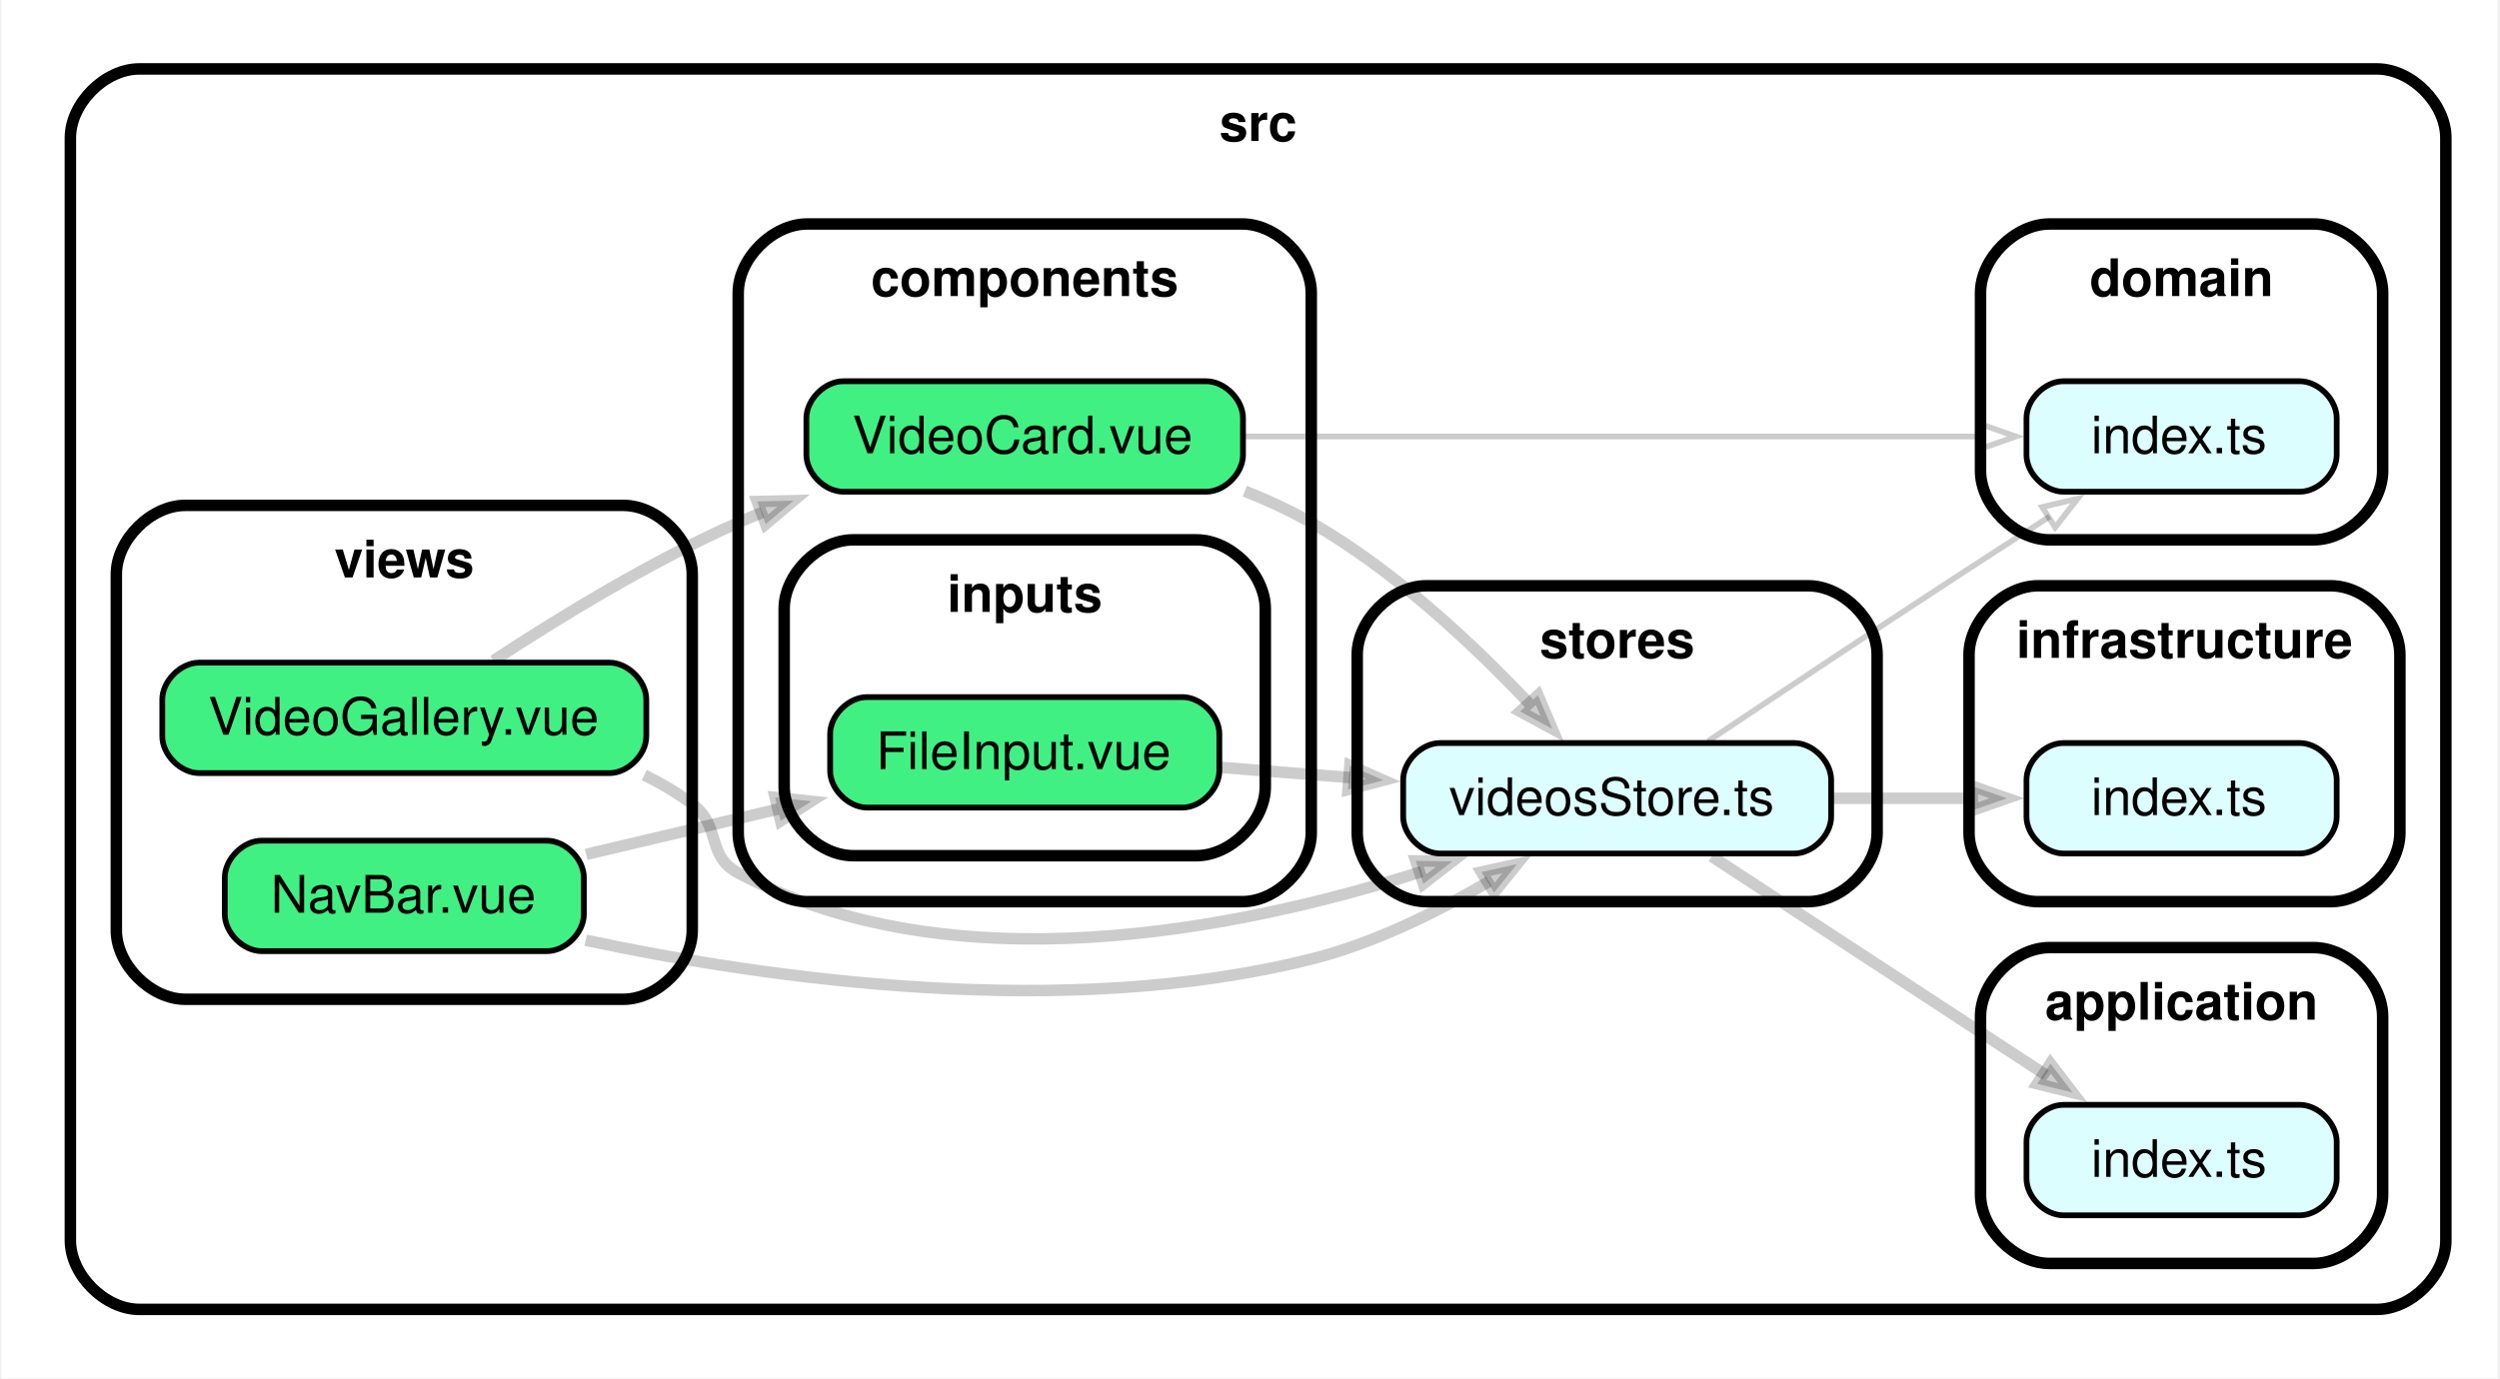
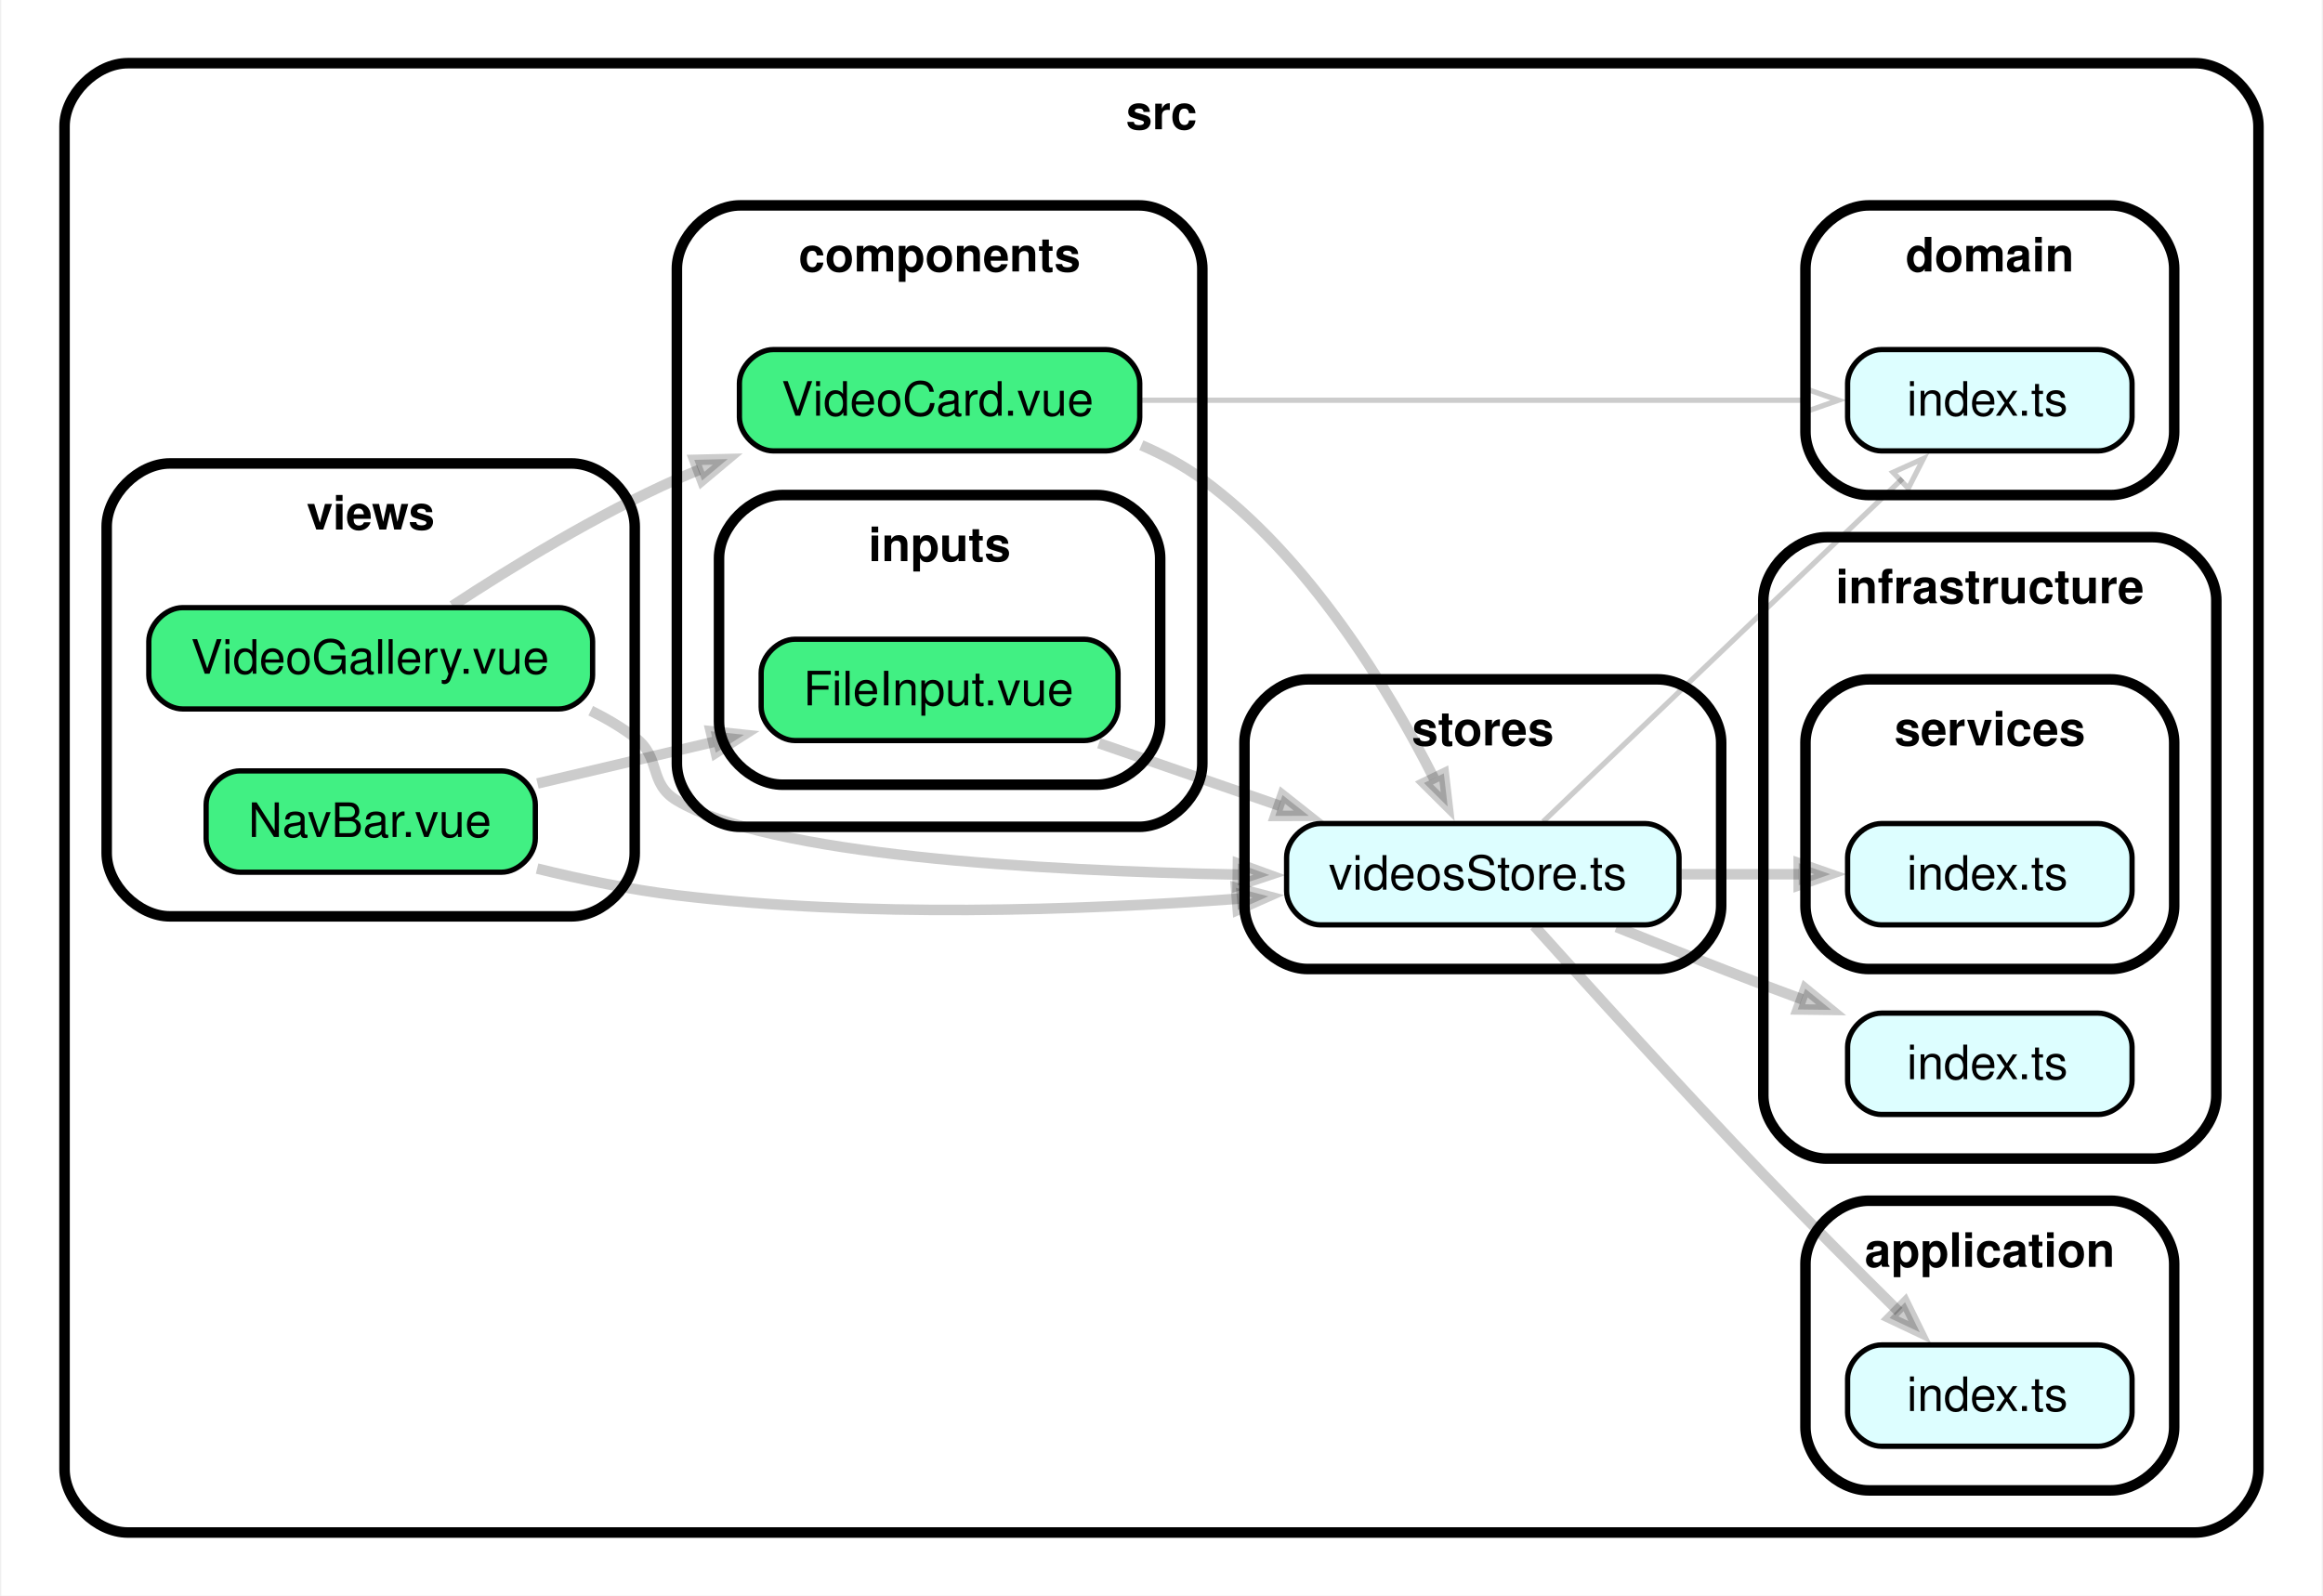
- <svg xmlns="http://www.w3.org/2000/svg" xmlns:xlink="http://www.w3.org/1999/xlink" width="435pt" height="240pt" viewBox="0.00 0.00 434.50 240.00">
-   <g id="graph0" class="graph" transform="scale(1 1) rotate(0) translate(4 236)">
-     <polygon fill="white" stroke="none" points="-4,4 -4,-236 430.5,-236 430.5,4 -4,4" />
+ <svg xmlns="http://www.w3.org/2000/svg" xmlns:xlink="http://www.w3.org/1999/xlink" width="441pt" height="303pt" viewBox="0.00 0.00 440.50 303.00">
+   <g id="graph0" class="graph" transform="scale(1 1) rotate(0) translate(4 299)">
+     <polygon fill="white" stroke="none" points="-4,4 -4,-299 436.5,-299 436.5,4 -4,4" />
    <g id="clust1" class="cluster">
-       <path fill="#ffffff" stroke="black" stroke-width="2" d="M20,-8C20,-8 409.5,-8 409.5,-8 415.5,-8 421.5,-14 421.5,-20 421.5,-20 421.5,-212 421.5,-212 421.5,-218 415.5,-224 409.5,-224 409.5,-224 20,-224 20,-224 14,-224 8,-218 8,-212 8,-212 8,-20 8,-20 8,-14 14,-8 20,-8" />
-       <text text-anchor="middle" x="214.75" y="-211.45" font-family="Helvetica,sans-Serif" font-weight="bold" font-size="9.00">src</text>
+       <path fill="#ffffff" stroke="black" stroke-width="2" d="M20,-8C20,-8 412.5,-8 412.5,-8 418.5,-8 424.5,-14 424.5,-20 424.5,-20 424.5,-275 424.5,-275 424.5,-281 418.5,-287 412.5,-287 412.5,-287 20,-287 20,-287 14,-287 8,-281 8,-275 8,-275 8,-20 8,-20 8,-14 14,-8 20,-8" />
+       <text text-anchor="middle" x="216.25" y="-274.45" font-family="Helvetica,sans-Serif" font-weight="bold" font-size="9.00">src</text>
    </g>
    <g id="clust2" class="cluster">
-       <path fill="#ffffff" stroke="black" stroke-width="2" d="M352.5,-16C352.5,-16 398.5,-16 398.5,-16 404.5,-16 410.5,-22 410.5,-28 410.5,-28 410.5,-59 410.5,-59 410.5,-65 404.5,-71 398.5,-71 398.5,-71 352.5,-71 352.5,-71 346.5,-71 340.5,-65 340.5,-59 340.5,-59 340.5,-28 340.5,-28 340.5,-22 346.5,-16 352.5,-16" />
-       <text text-anchor="middle" x="375.5" y="-58.45" font-family="Helvetica,sans-Serif" font-weight="bold" font-size="9.00">application</text>
+       <path fill="#ffffff" stroke="black" stroke-width="2" d="M350.5,-16C350.5,-16 396.5,-16 396.5,-16 402.5,-16 408.5,-22 408.5,-28 408.5,-28 408.5,-59 408.5,-59 408.5,-65 402.5,-71 396.5,-71 396.5,-71 350.5,-71 350.5,-71 344.5,-71 338.5,-65 338.5,-59 338.5,-59 338.5,-28 338.5,-28 338.5,-22 344.5,-16 350.5,-16" />
+       <text text-anchor="middle" x="373.5" y="-58.45" font-family="Helvetica,sans-Serif" font-weight="bold" font-size="9.00">application</text>
    </g>
    <g id="clust3" class="cluster">
-       <path fill="#ffffff" stroke="black" stroke-width="2" d="M136.25,-79C136.25,-79 212,-79 212,-79 218,-79 224,-85 224,-91 224,-91 224,-185 224,-185 224,-191 218,-197 212,-197 212,-197 136.25,-197 136.25,-197 130.25,-197 124.25,-191 124.25,-185 124.25,-185 124.25,-91 124.25,-91 124.25,-85 130.25,-79 136.25,-79" />
-       <text text-anchor="middle" x="174.12" y="-184.45" font-family="Helvetica,sans-Serif" font-weight="bold" font-size="9.00">components</text>
+       <path fill="#ffffff" stroke="black" stroke-width="2" d="M136.25,-142C136.25,-142 212,-142 212,-142 218,-142 224,-148 224,-154 224,-154 224,-248 224,-248 224,-254 218,-260 212,-260 212,-260 136.25,-260 136.25,-260 130.25,-260 124.25,-254 124.25,-248 124.25,-248 124.25,-154 124.25,-154 124.25,-148 130.25,-142 136.25,-142" />
+       <text text-anchor="middle" x="174.12" y="-247.45" font-family="Helvetica,sans-Serif" font-weight="bold" font-size="9.00">components</text>
    </g>
    <g id="clust4" class="cluster">
-       <path fill="#ffffff" stroke="black" stroke-width="2" d="M144.25,-87C144.25,-87 204,-87 204,-87 210,-87 216,-93 216,-99 216,-99 216,-130 216,-130 216,-136 210,-142 204,-142 204,-142 144.25,-142 144.25,-142 138.25,-142 132.25,-136 132.25,-130 132.25,-130 132.25,-99 132.25,-99 132.25,-93 138.25,-87 144.25,-87" />
-       <text text-anchor="middle" x="174.12" y="-129.45" font-family="Helvetica,sans-Serif" font-weight="bold" font-size="9.00">inputs</text>
+       <path fill="#ffffff" stroke="black" stroke-width="2" d="M144.25,-150C144.25,-150 204,-150 204,-150 210,-150 216,-156 216,-162 216,-162 216,-193 216,-193 216,-199 210,-205 204,-205 204,-205 144.25,-205 144.25,-205 138.25,-205 132.25,-199 132.25,-193 132.25,-193 132.25,-162 132.25,-162 132.25,-156 138.25,-150 144.25,-150" />
+       <text text-anchor="middle" x="174.12" y="-192.45" font-family="Helvetica,sans-Serif" font-weight="bold" font-size="9.00">inputs</text>
    </g>
    <g id="clust6" class="cluster">
-       <path fill="#ffffff" stroke="black" stroke-width="2" d="M350.5,-79C350.5,-79 401.5,-79 401.5,-79 407.5,-79 413.5,-85 413.5,-91 413.5,-91 413.5,-122 413.5,-122 413.5,-128 407.5,-134 401.5,-134 401.5,-134 350.5,-134 350.5,-134 344.5,-134 338.5,-128 338.5,-122 338.5,-122 338.5,-91 338.5,-91 338.5,-85 344.5,-79 350.5,-79" />
-       <text text-anchor="middle" x="376" y="-121.45" font-family="Helvetica,sans-Serif" font-weight="bold" font-size="9.00">infrastructure</text>
+       <path fill="#ffffff" stroke="black" stroke-width="2" d="M342.5,-79C342.5,-79 404.5,-79 404.5,-79 410.5,-79 416.5,-85 416.5,-91 416.5,-91 416.5,-185 416.5,-185 416.5,-191 410.5,-197 404.5,-197 404.5,-197 342.5,-197 342.5,-197 336.5,-197 330.5,-191 330.5,-185 330.5,-185 330.5,-91 330.5,-91 330.5,-85 336.5,-79 342.5,-79" />
+       <text text-anchor="middle" x="373.5" y="-184.45" font-family="Helvetica,sans-Serif" font-weight="bold" font-size="9.00">infrastructure</text>
+     </g>
+     <g id="clust7" class="cluster">
+       <path fill="#ffffff" stroke="black" stroke-width="2" d="M350.5,-115C350.5,-115 396.5,-115 396.5,-115 402.5,-115 408.5,-121 408.5,-127 408.5,-127 408.5,-158 408.5,-158 408.5,-164 402.5,-170 396.5,-170 396.5,-170 350.5,-170 350.5,-170 344.5,-170 338.5,-164 338.5,-158 338.5,-158 338.5,-127 338.5,-127 338.5,-121 344.5,-115 350.5,-115" />
+       <text text-anchor="middle" x="373.5" y="-157.45" font-family="Helvetica,sans-Serif" font-weight="bold" font-size="9.00">services</text>
    </g>
    <g id="clust5" class="cluster">
-       <path fill="#ffffff" stroke="black" stroke-width="2" d="M352.5,-142C352.5,-142 398.5,-142 398.5,-142 404.5,-142 410.5,-148 410.5,-154 410.5,-154 410.5,-185 410.5,-185 410.5,-191 404.5,-197 398.5,-197 398.5,-197 352.5,-197 352.5,-197 346.5,-197 340.5,-191 340.5,-185 340.5,-185 340.5,-154 340.5,-154 340.5,-148 346.5,-142 352.5,-142" />
-       <text text-anchor="middle" x="375.5" y="-184.45" font-family="Helvetica,sans-Serif" font-weight="bold" font-size="9.00">domain</text>
+       <path fill="#ffffff" stroke="black" stroke-width="2" d="M350.5,-205C350.5,-205 396.5,-205 396.5,-205 402.5,-205 408.5,-211 408.5,-217 408.5,-217 408.5,-248 408.5,-248 408.5,-254 402.5,-260 396.5,-260 396.5,-260 350.5,-260 350.5,-260 344.5,-260 338.5,-254 338.5,-248 338.5,-248 338.5,-217 338.5,-217 338.5,-211 344.5,-205 350.5,-205" />
+       <text text-anchor="middle" x="373.5" y="-247.45" font-family="Helvetica,sans-Serif" font-weight="bold" font-size="9.00">domain</text>
    </g>
    <g id="clust8" class="cluster">
-       <path fill="#ffffff" stroke="black" stroke-width="2" d="M28,-62C28,-62 104.25,-62 104.25,-62 110.25,-62 116.25,-68 116.25,-74 116.25,-74 116.25,-136 116.25,-136 116.25,-142 110.25,-148 104.25,-148 104.25,-148 28,-148 28,-148 22,-148 16,-142 16,-136 16,-136 16,-74 16,-74 16,-68 22,-62 28,-62" />
-       <text text-anchor="middle" x="66.12" y="-135.45" font-family="Helvetica,sans-Serif" font-weight="bold" font-size="9.00">views</text>
+       <path fill="#ffffff" stroke="black" stroke-width="2" d="M244,-115C244,-115 310.5,-115 310.5,-115 316.5,-115 322.5,-121 322.5,-127 322.5,-127 322.5,-158 322.5,-158 322.5,-164 316.5,-170 310.5,-170 310.5,-170 244,-170 244,-170 238,-170 232,-164 232,-158 232,-158 232,-127 232,-127 232,-121 238,-115 244,-115" />
+       <text text-anchor="middle" x="277.25" y="-157.45" font-family="Helvetica,sans-Serif" font-weight="bold" font-size="9.00">stores</text>
    </g>
-     <g id="clust7" class="cluster">
-       <path fill="#ffffff" stroke="black" stroke-width="2" d="M244,-79C244,-79 310.5,-79 310.5,-79 316.5,-79 322.5,-85 322.5,-91 322.5,-91 322.5,-122 322.5,-122 322.5,-128 316.5,-134 310.5,-134 310.5,-134 244,-134 244,-134 238,-134 232,-128 232,-122 232,-122 232,-91 232,-91 232,-85 238,-79 244,-79" />
-       <text text-anchor="middle" x="277.25" y="-121.45" font-family="Helvetica,sans-Serif" font-weight="bold" font-size="9.00">stores</text>
+     <g id="clust9" class="cluster">
+       <path fill="#ffffff" stroke="black" stroke-width="2" d="M28,-125C28,-125 104.25,-125 104.25,-125 110.25,-125 116.25,-131 116.25,-137 116.25,-137 116.25,-199 116.25,-199 116.25,-205 110.25,-211 104.25,-211 104.25,-211 28,-211 28,-211 22,-211 16,-205 16,-199 16,-199 16,-137 16,-137 16,-131 22,-125 28,-125" />
+       <text text-anchor="middle" x="66.12" y="-198.45" font-family="Helvetica,sans-Serif" font-weight="bold" font-size="9.00">views</text>
    </g>
    <g id="node1" class="node">
      <g id="a_node1">
        <a xlink:href="src/application/index.ts" xlink:title="index.ts">
-           <path fill="#ddfeff" stroke="black" d="M396.08,-43.62C396.08,-43.62 354.92,-43.62 354.92,-43.62 351.71,-43.62 348.5,-40.42 348.5,-37.21 348.5,-37.21 348.5,-30.79 348.5,-30.79 348.5,-27.58 351.71,-24.38 354.92,-24.38 354.92,-24.38 396.08,-24.38 396.08,-24.38 399.29,-24.38 402.5,-27.58 402.5,-30.79 402.5,-30.79 402.5,-37.21 402.5,-37.21 402.5,-40.42 399.29,-43.62 396.08,-43.62" />
-           <text text-anchor="start" x="359.75" y="-31.07" font-family="Helvetica,sans-Serif" font-size="9.00">index.ts</text>
+           <path fill="#ddfeff" stroke="black" d="M394.08,-43.62C394.08,-43.62 352.92,-43.62 352.92,-43.62 349.71,-43.62 346.5,-40.42 346.5,-37.21 346.5,-37.21 346.5,-30.79 346.5,-30.79 346.5,-27.58 349.71,-24.38 352.92,-24.38 352.92,-24.38 394.08,-24.38 394.08,-24.38 397.29,-24.38 400.5,-27.58 400.5,-30.79 400.5,-30.79 400.5,-37.21 400.5,-37.21 400.5,-40.42 397.29,-43.62 394.08,-43.62" />
+           <text text-anchor="start" x="357.75" y="-31.07" font-family="Helvetica,sans-Serif" font-size="9.00">index.ts</text>
        </a>
      </g>
    </g>
    <g id="node2" class="node">
      <g id="a_node2">
        <a xlink:href="src/components/VideoCard.vue" xlink:title="VideoCard.vue">
-           <path fill="#41f083" stroke="black" d="M205.71,-169.62C205.71,-169.62 142.54,-169.62 142.54,-169.62 139.33,-169.62 136.12,-166.42 136.12,-163.21 136.12,-163.21 136.12,-156.79 136.12,-156.79 136.12,-153.58 139.33,-150.38 142.54,-150.38 142.54,-150.38 205.71,-150.38 205.71,-150.38 208.92,-150.38 212.12,-153.58 212.12,-156.79 212.12,-156.79 212.12,-163.21 212.12,-163.21 212.12,-166.42 208.92,-169.62 205.71,-169.62" />
-           <text text-anchor="start" x="144.12" y="-157.07" font-family="Helvetica,sans-Serif" font-size="9.00">VideoCard.vue</text>
+           <path fill="#41f083" stroke="black" d="M205.71,-232.62C205.71,-232.62 142.54,-232.62 142.54,-232.62 139.33,-232.62 136.12,-229.42 136.12,-226.21 136.12,-226.21 136.12,-219.79 136.12,-219.79 136.12,-216.58 139.33,-213.38 142.54,-213.38 142.54,-213.38 205.71,-213.38 205.71,-213.38 208.92,-213.38 212.12,-216.58 212.12,-219.79 212.12,-219.79 212.12,-226.21 212.12,-226.21 212.12,-229.42 208.92,-232.62 205.71,-232.62" />
+           <text text-anchor="start" x="144.12" y="-220.07" font-family="Helvetica,sans-Serif" font-size="9.00">VideoCard.vue</text>
        </a>
      </g>
    </g>
    <g id="node3" class="node">
      <g id="a_node3">
        <a xlink:href="src/domain/index.ts" xlink:title="index.ts">
-           <path fill="#ddfeff" stroke="black" d="M396.08,-169.62C396.08,-169.62 354.92,-169.62 354.92,-169.62 351.71,-169.62 348.5,-166.42 348.5,-163.21 348.5,-163.21 348.5,-156.79 348.5,-156.79 348.5,-153.58 351.71,-150.38 354.92,-150.38 354.92,-150.38 396.08,-150.38 396.08,-150.38 399.29,-150.38 402.5,-153.58 402.5,-156.79 402.5,-156.79 402.5,-163.21 402.5,-163.21 402.5,-166.42 399.29,-169.62 396.08,-169.62" />
-           <text text-anchor="start" x="359.75" y="-157.07" font-family="Helvetica,sans-Serif" font-size="9.00">index.ts</text>
+           <path fill="#ddfeff" stroke="black" d="M394.08,-232.62C394.08,-232.62 352.92,-232.62 352.92,-232.62 349.71,-232.62 346.5,-229.42 346.5,-226.21 346.5,-226.21 346.5,-219.79 346.5,-219.79 346.5,-216.58 349.71,-213.38 352.92,-213.38 352.92,-213.38 394.08,-213.38 394.08,-213.38 397.29,-213.38 400.5,-216.58 400.5,-219.79 400.5,-219.79 400.5,-226.21 400.5,-226.21 400.5,-229.42 397.29,-232.62 394.08,-232.62" />
+           <text text-anchor="start" x="357.75" y="-220.07" font-family="Helvetica,sans-Serif" font-size="9.00">index.ts</text>
        </a>
      </g>
    </g>
    <g id="edge1" class="edge">
-       <path fill="none" stroke="#000000" stroke-opacity="0.2" d="M212.16,-160C249.06,-160 305.23,-160 340.88,-160" />
-       <polygon fill="none" stroke="#000000" stroke-opacity="0.2" points="340.65,-162.1 346.65,-160 340.65,-157.9 340.65,-162.1" />
+       <path fill="none" stroke="#000000" stroke-opacity="0.2" d="M212.25,-223C248.74,-223 303.92,-223 339.08,-223" />
+       <polygon fill="none" stroke="#000000" stroke-opacity="0.2" points="338.75,-225.1 344.75,-223 338.75,-220.9 338.75,-225.1" />
    </g>
    <g id="node4" class="node">
      <g id="a_node4">
        <a xlink:href="src/stores/videosStore.ts" xlink:title="videosStore.ts">
-           <path fill="#ddfeff" stroke="black" d="M308.08,-106.62C308.08,-106.62 246.42,-106.62 246.42,-106.62 243.21,-106.62 240,-103.42 240,-100.21 240,-100.21 240,-93.79 240,-93.79 240,-90.58 243.21,-87.38 246.42,-87.38 246.42,-87.38 308.08,-87.38 308.08,-87.38 311.29,-87.38 314.5,-90.58 314.5,-93.79 314.5,-93.79 314.5,-100.21 314.5,-100.21 314.5,-103.42 311.29,-106.62 308.08,-106.62" />
-           <text text-anchor="start" x="248" y="-94.08" font-family="Helvetica,sans-Serif" font-size="9.00">videosStore.ts</text>
+           <path fill="#ddfeff" stroke="black" d="M308.08,-142.62C308.08,-142.62 246.42,-142.62 246.42,-142.62 243.21,-142.62 240,-139.42 240,-136.21 240,-136.21 240,-129.79 240,-129.79 240,-126.58 243.21,-123.38 246.42,-123.38 246.42,-123.38 308.08,-123.38 308.08,-123.38 311.29,-123.38 314.5,-126.58 314.5,-129.79 314.5,-129.79 314.5,-136.21 314.5,-136.21 314.5,-139.42 311.29,-142.62 308.08,-142.62" />
+           <text text-anchor="start" x="248" y="-130.07" font-family="Helvetica,sans-Serif" font-size="9.00">videosStore.ts</text>
        </a>
      </g>
    </g>
    <g id="edge2" class="edge">
-       <path fill="none" stroke="#000000" stroke-width="2" stroke-opacity="0.2" d="M212.43,-150.48C216.44,-148.89 220.38,-147.07 224,-145 238.41,-136.74 252.14,-123.86 261.91,-113.52" />
-       <polygon fill="#000000" fill-opacity="0.2" stroke="#000000" stroke-width="2" stroke-opacity="0.2" points="263.46,-114.94 265.95,-109.09 260.36,-112.11 263.46,-114.94" />
+       <path fill="none" stroke="#000000" stroke-width="2" stroke-opacity="0.2" d="M212.42,-214.46C216.53,-212.69 220.49,-210.56 224,-208 244.2,-193.27 259.33,-168.27 267.97,-151.21" />
+       <polygon fill="#000000" fill-opacity="0.2" stroke="#000000" stroke-width="2" stroke-opacity="0.2" points="269.85,-152.15 270.58,-145.84 266.07,-150.32 269.85,-152.15" />
    </g>
    <g id="edge4" class="edge">
-       <path fill="none" stroke="#000000" stroke-width="2" stroke-opacity="0.2" d="M293.71,-86.88C309.43,-76.59 333.95,-60.54 351.85,-48.83" />
-       <polygon fill="#000000" fill-opacity="0.2" stroke="#000000" stroke-width="2" stroke-opacity="0.2" points="352.67,-50.8 356.54,-45.75 350.37,-47.28 352.67,-50.8" />
+       <path fill="none" stroke="#000000" stroke-width="2" stroke-opacity="0.2" d="M287,-123.2C297.27,-111.75 314.9,-92.29 330.5,-76 338.86,-67.27 348.36,-57.73 356.22,-49.96" />
+       <polygon fill="#000000" fill-opacity="0.2" stroke="#000000" stroke-width="2" stroke-opacity="0.2" points="357.41,-51.73 360.21,-46.02 354.46,-48.74 357.41,-51.73" />
    </g>
    <g id="edge5" class="edge">
-       <path fill="none" stroke="#000000" stroke-opacity="0.2" d="M293.06,-106.94C305.23,-115.07 322.93,-126.86 338.5,-137 343.03,-139.95 347.9,-143.08 352.54,-146.06" />
-       <polygon fill="none" stroke="#000000" stroke-opacity="0.2" points="351.23,-147.71 357.41,-149.17 353.49,-144.17 351.23,-147.71" />
+       <path fill="none" stroke="#000000" stroke-opacity="0.2" d="M288.7,-142.98C305.26,-158.79 337.63,-189.7 356.93,-208.13" />
+       <polygon fill="none" stroke="#000000" stroke-opacity="0.2" points="355.12,-209.31 360.91,-211.93 358.02,-206.27 355.12,-209.31" />
    </g>
    <g id="node6" class="node">
      <g id="a_node6">
        <a xlink:href="src/infrastructure/index.ts" xlink:title="index.ts">
-           <path fill="#ddfeff" stroke="black" d="M396.08,-106.62C396.08,-106.62 354.92,-106.62 354.92,-106.62 351.71,-106.62 348.5,-103.42 348.5,-100.21 348.5,-100.21 348.5,-93.79 348.5,-93.79 348.5,-90.58 351.71,-87.38 354.92,-87.38 354.92,-87.38 396.08,-87.38 396.08,-87.38 399.29,-87.38 402.5,-90.58 402.5,-93.79 402.5,-93.79 402.5,-100.21 402.5,-100.21 402.5,-103.42 399.29,-106.62 396.08,-106.62" />
-           <text text-anchor="start" x="359.75" y="-94.08" font-family="Helvetica,sans-Serif" font-size="9.00">index.ts</text>
+           <path fill="#ddfeff" stroke="black" d="M394.08,-106.62C394.08,-106.62 352.92,-106.62 352.92,-106.62 349.71,-106.62 346.5,-103.42 346.5,-100.21 346.5,-100.21 346.5,-93.79 346.5,-93.79 346.5,-90.58 349.71,-87.38 352.92,-87.38 352.92,-87.38 394.08,-87.38 394.08,-87.38 397.29,-87.38 400.5,-90.58 400.5,-93.79 400.5,-93.79 400.5,-100.21 400.5,-100.21 400.5,-103.42 397.29,-106.62 394.08,-106.62" />
+           <text text-anchor="start" x="357.75" y="-94.08" font-family="Helvetica,sans-Serif" font-size="9.00">index.ts</text>
        </a>
      </g>
    </g>
    <g id="edge6" class="edge">
-       <path fill="none" stroke="#000000" stroke-width="2" stroke-opacity="0.2" d="M314.91,-97C322.85,-97 331.24,-97 339.13,-97" />
-       <polygon fill="#000000" fill-opacity="0.2" stroke="#000000" stroke-width="2" stroke-opacity="0.2" points="339.08,-99.1 345.08,-97 339.08,-94.9 339.08,-99.1" />
+       <path fill="none" stroke="#000000" stroke-width="2" stroke-opacity="0.2" d="M302.63,-122.97C311.39,-119.43 321.36,-115.47 330.5,-112 332.88,-111.1 335.33,-110.18 337.81,-109.27" />
+       <polygon fill="#000000" fill-opacity="0.2" stroke="#000000" stroke-width="2" stroke-opacity="0.2" points="338.46,-111.27 343.38,-107.24 337.03,-107.32 338.46,-111.27" />
+     </g>
+     <g id="node7" class="node">
+       <g id="a_node7">
+         <a xlink:href="src/infrastructure/services/index.ts" xlink:title="index.ts">
+           <path fill="#ddfeff" stroke="black" d="M394.08,-142.62C394.08,-142.62 352.92,-142.62 352.92,-142.62 349.71,-142.62 346.5,-139.42 346.5,-136.21 346.5,-136.21 346.5,-129.79 346.5,-129.79 346.5,-126.58 349.71,-123.38 352.92,-123.38 352.92,-123.38 394.08,-123.38 394.08,-123.38 397.29,-123.38 400.5,-126.58 400.5,-129.79 400.5,-129.79 400.5,-136.21 400.5,-136.21 400.5,-139.42 397.29,-142.62 394.08,-142.62" />
+           <text text-anchor="start" x="357.75" y="-130.07" font-family="Helvetica,sans-Serif" font-size="9.00">index.ts</text>
+         </a>
+       </g>
+     </g>
+     <g id="edge7" class="edge">
+       <path fill="none" stroke="#000000" stroke-width="2" stroke-opacity="0.2" d="M314.96,-133C322.3,-133 330,-133 337.29,-133" />
+       <polygon fill="#000000" fill-opacity="0.2" stroke="#000000" stroke-width="2" stroke-opacity="0.2" points="337.22,-135.1 343.22,-133 337.22,-130.9 337.22,-135.1" />
    </g>
    <g id="node5" class="node">
      <g id="a_node5">
        <a xlink:href="src/components/inputs/FileInput.vue" xlink:title="FileInput.vue">
-           <path fill="#41f083" stroke="black" d="M201.58,-114.62C201.58,-114.62 146.67,-114.62 146.67,-114.62 143.46,-114.62 140.25,-111.42 140.25,-108.21 140.25,-108.21 140.25,-101.79 140.25,-101.79 140.25,-98.58 143.46,-95.38 146.67,-95.38 146.67,-95.38 201.58,-95.38 201.58,-95.38 204.79,-95.38 208,-98.58 208,-101.79 208,-101.79 208,-108.21 208,-108.21 208,-111.42 204.79,-114.62 201.58,-114.62" />
-           <text text-anchor="start" x="148.25" y="-102.08" font-family="Helvetica,sans-Serif" font-size="9.00">FileInput.vue</text>
+           <path fill="#41f083" stroke="black" d="M201.58,-177.62C201.58,-177.62 146.67,-177.62 146.67,-177.62 143.46,-177.62 140.25,-174.42 140.25,-171.21 140.25,-171.21 140.25,-164.79 140.25,-164.79 140.25,-161.58 143.46,-158.38 146.67,-158.38 146.67,-158.38 201.58,-158.38 201.58,-158.38 204.79,-158.38 208,-161.58 208,-164.79 208,-164.79 208,-171.21 208,-171.21 208,-174.42 204.79,-177.62 201.58,-177.62" />
+           <text text-anchor="start" x="148.25" y="-165.07" font-family="Helvetica,sans-Serif" font-size="9.00">FileInput.vue</text>
        </a>
      </g>
    </g>
    <g id="edge3" class="edge">
-       <path fill="none" stroke="#000000" stroke-width="2" stroke-opacity="0.2" d="M208.24,-102.38C215.44,-101.81 223.18,-101.2 230.77,-100.6" />
-       <polygon fill="#000000" fill-opacity="0.2" stroke="#000000" stroke-width="2" stroke-opacity="0.2" points="230.73,-102.71 236.55,-100.14 230.4,-98.52 230.73,-102.71" />
-     </g>
-     <g id="node7" class="node">
-       <g id="a_node7">
-         <a xlink:href="src/views/NavBar.vue" xlink:title="NavBar.vue">
-           <path fill="#41f083" stroke="black" d="M90.96,-89.62C90.96,-89.62 41.29,-89.62 41.29,-89.62 38.08,-89.62 34.88,-86.42 34.88,-83.21 34.88,-83.21 34.88,-76.79 34.88,-76.79 34.88,-73.58 38.08,-70.38 41.29,-70.38 41.29,-70.38 90.96,-70.38 90.96,-70.38 94.17,-70.38 97.38,-73.58 97.38,-76.79 97.38,-76.79 97.38,-83.21 97.38,-83.21 97.38,-86.42 94.17,-89.62 90.96,-89.62" />
-           <text text-anchor="start" x="42.88" y="-77.08" font-family="Helvetica,sans-Serif" font-size="9.00">NavBar.vue</text>
-         </a>
-       </g>
-     </g>
-     <g id="edge8" class="edge">
-       <path fill="none" stroke="#000000" stroke-width="2" stroke-opacity="0.2" d="M97.69,-72.28C129.68,-65.5 181.1,-58.23 224,-69 234.81,-71.71 245.82,-77.14 254.93,-82.5" />
-       <polygon fill="#000000" fill-opacity="0.2" stroke="#000000" stroke-width="2" stroke-opacity="0.2" points="253.62,-84.16 259.82,-85.53 255.83,-80.59 253.62,-84.16" />
-     </g>
-     <g id="edge7" class="edge">
-       <path fill="none" stroke="#000000" stroke-width="2" stroke-opacity="0.2" d="M97.78,-87.23C108.21,-89.69 120.04,-92.48 131.19,-95.11" />
-       <polygon fill="#000000" fill-opacity="0.2" stroke="#000000" stroke-width="2" stroke-opacity="0.2" points="130.67,-97.15 136.99,-96.48 131.64,-93.06 130.67,-97.15" />
+       <path fill="none" stroke="#000000" stroke-width="2" stroke-opacity="0.2" d="M204.37,-157.88C215.07,-154.18 227.31,-149.94 238.63,-146.02" />
+       <polygon fill="#000000" fill-opacity="0.2" stroke="#000000" stroke-width="2" stroke-opacity="0.2" points="239.22,-148.04 244.21,-144.09 237.85,-144.07 239.22,-148.04" />
    </g>
    <g id="node8" class="node">
      <g id="a_node8">
-         <a xlink:href="src/views/VideoGallery.vue" xlink:title="VideoGallery.vue">
-           <path fill="#41f083" stroke="black" d="M101.83,-120.62C101.83,-120.62 30.42,-120.62 30.42,-120.62 27.21,-120.62 24,-117.42 24,-114.21 24,-114.21 24,-107.79 24,-107.79 24,-104.58 27.21,-101.38 30.42,-101.38 30.42,-101.38 101.83,-101.38 101.83,-101.38 105.04,-101.38 108.25,-104.58 108.25,-107.79 108.25,-107.79 108.25,-114.21 108.25,-114.21 108.25,-117.42 105.04,-120.62 101.83,-120.62" />
-           <text text-anchor="start" x="32" y="-108.08" font-family="Helvetica,sans-Serif" font-size="9.00">VideoGallery.vue</text>
+         <a xlink:href="src/views/NavBar.vue" xlink:title="NavBar.vue">
+           <path fill="#41f083" stroke="black" d="M90.96,-152.62C90.96,-152.62 41.29,-152.62 41.29,-152.62 38.08,-152.62 34.88,-149.42 34.88,-146.21 34.88,-146.21 34.88,-139.79 34.88,-139.79 34.88,-136.58 38.08,-133.38 41.29,-133.38 41.29,-133.38 90.96,-133.38 90.96,-133.38 94.17,-133.38 97.38,-136.58 97.38,-139.79 97.38,-139.79 97.38,-146.21 97.38,-146.21 97.38,-149.42 94.17,-152.62 90.96,-152.62" />
+           <text text-anchor="start" x="42.88" y="-140.07" font-family="Helvetica,sans-Serif" font-size="9.00">NavBar.vue</text>
        </a>
      </g>
    </g>
    <g id="edge9" class="edge">
-       <path fill="none" stroke="#000000" stroke-width="2" stroke-opacity="0.2" d="M81.64,-120.96C92.88,-128.35 109.06,-138.26 124.25,-145 125.62,-145.61 127.02,-146.2 128.44,-146.77" />
-       <polygon fill="#000000" fill-opacity="0.2" stroke="#000000" stroke-width="2" stroke-opacity="0.2" points="127.55,-148.68 133.9,-148.83 129.03,-144.75 127.55,-148.68" />
+       <path fill="none" stroke="#000000" stroke-width="2" stroke-opacity="0.2" d="M97.71,-134.07C106.22,-131.98 115.53,-130.05 124.25,-129 159.91,-124.69 200.6,-126.1 230.91,-128.35" />
+       <polygon fill="#000000" fill-opacity="0.2" stroke="#000000" stroke-width="2" stroke-opacity="0.2" points="230.4,-130.42 236.54,-128.8 230.73,-126.23 230.4,-130.42" />
+     </g>
+     <g id="edge8" class="edge">
+       <path fill="none" stroke="#000000" stroke-width="2" stroke-opacity="0.2" d="M97.78,-150.23C108.21,-152.69 120.04,-155.48 131.19,-158.11" />
+       <polygon fill="#000000" fill-opacity="0.2" stroke="#000000" stroke-width="2" stroke-opacity="0.2" points="130.67,-160.15 136.99,-159.48 131.64,-156.06 130.67,-160.15" />
+     </g>
+     <g id="node9" class="node">
+       <g id="a_node9">
+         <a xlink:href="src/views/VideoGallery.vue" xlink:title="VideoGallery.vue">
+           <path fill="#41f083" stroke="black" d="M101.83,-183.62C101.83,-183.62 30.42,-183.62 30.42,-183.62 27.21,-183.62 24,-180.42 24,-177.21 24,-177.21 24,-170.79 24,-170.79 24,-167.58 27.21,-164.38 30.42,-164.38 30.42,-164.38 101.83,-164.38 101.83,-164.38 105.04,-164.38 108.25,-167.58 108.25,-170.79 108.25,-170.79 108.25,-177.21 108.25,-177.21 108.25,-180.42 105.04,-183.62 101.83,-183.62" />
+           <text text-anchor="start" x="32" y="-171.07" font-family="Helvetica,sans-Serif" font-size="9.00">VideoGallery.vue</text>
+         </a>
+       </g>
    </g>
    <g id="edge10" class="edge">
-       <path fill="none" stroke="#000000" stroke-width="2" stroke-opacity="0.2" d="M107.9,-101.05C110.85,-99.59 113.67,-97.92 116.25,-96 121.39,-92.17 118.6,-87.02 124.25,-84 161.33,-64.15 210.9,-73.93 243.19,-84.22" />
-       <polygon fill="#000000" fill-opacity="0.2" stroke="#000000" stroke-width="2" stroke-opacity="0.2" points="242.19,-86.1 248.55,-86.01 243.52,-82.11 242.19,-86.1" />
+       <path fill="none" stroke="#000000" stroke-width="2" stroke-opacity="0.2" d="M81.64,-183.96C92.88,-191.35 109.06,-201.26 124.25,-208 125.62,-208.61 127.02,-209.2 128.44,-209.77" />
+       <polygon fill="#000000" fill-opacity="0.2" stroke="#000000" stroke-width="2" stroke-opacity="0.2" points="127.55,-211.68 133.9,-211.83 129.03,-207.75 127.55,-211.68" />
+     </g>
+     <g id="edge11" class="edge">
+       <path fill="none" stroke="#000000" stroke-width="2" stroke-opacity="0.2" d="M107.9,-164.05C110.85,-162.59 113.67,-160.92 116.25,-159 121.39,-155.17 118.74,-150.28 124.25,-147 141.69,-136.61 192.7,-133.64 230.85,-132.93" />
+       <polygon fill="#000000" fill-opacity="0.2" stroke="#000000" stroke-width="2" stroke-opacity="0.2" points="230.76,-135.03 236.73,-132.85 230.7,-130.84 230.76,-135.03" />
    </g>
  </g>
</svg>
